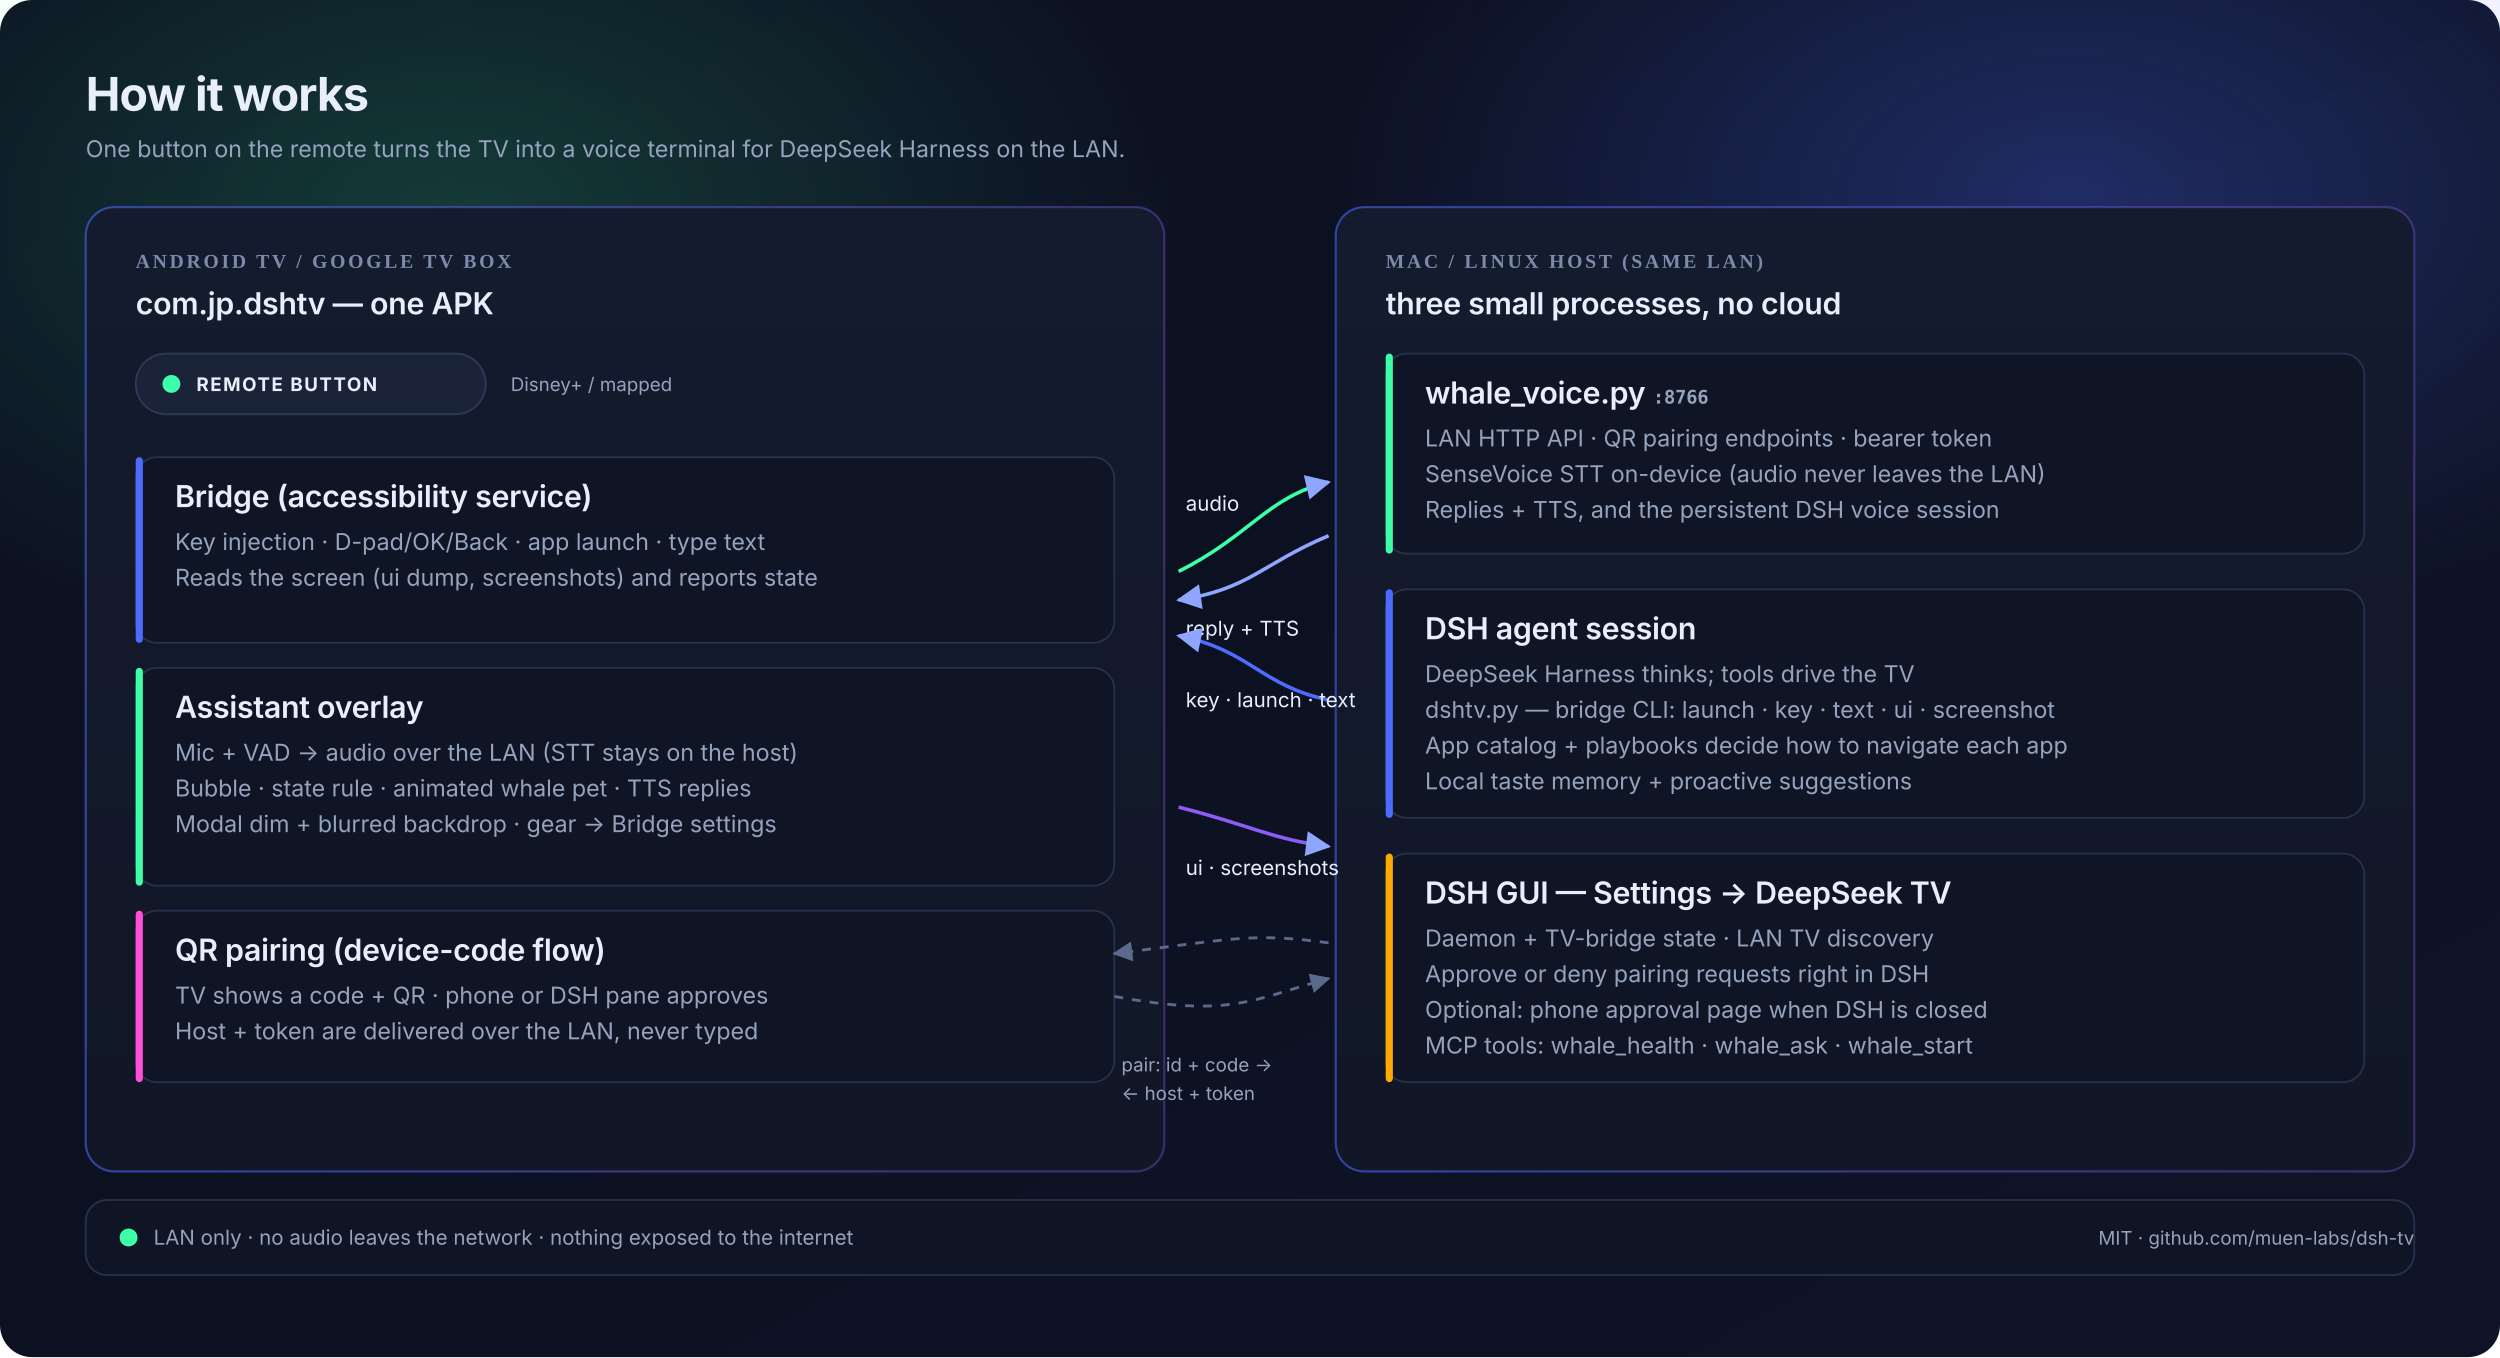
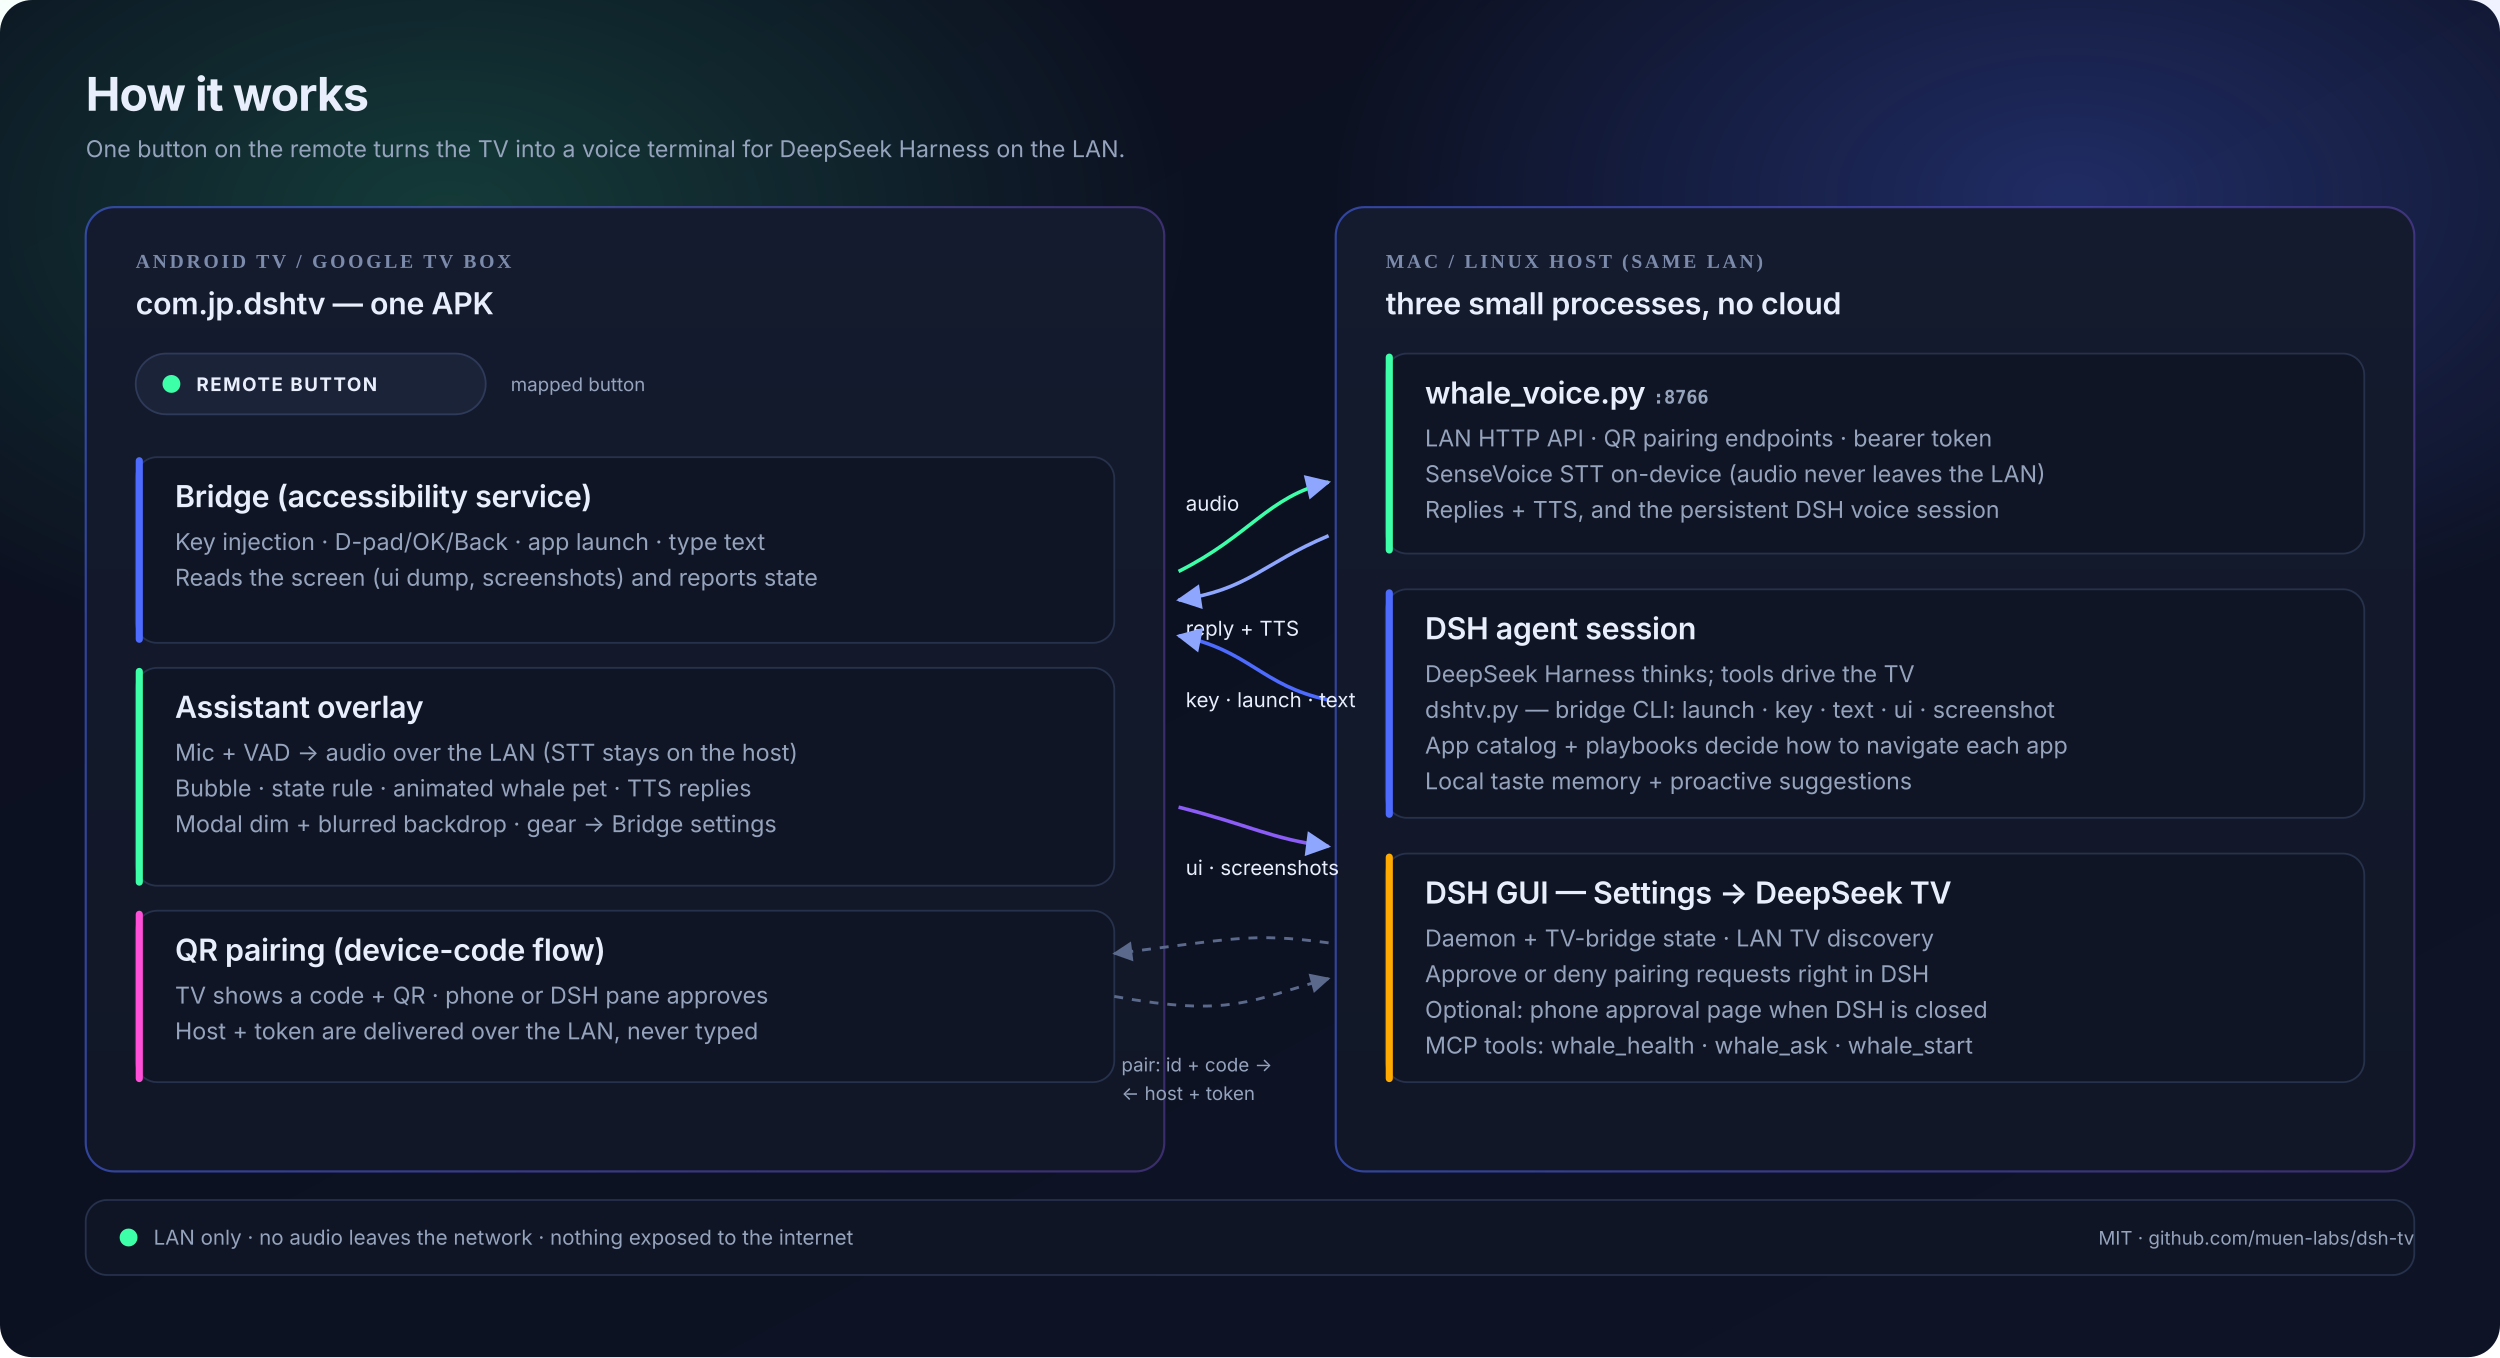
<svg xmlns="http://www.w3.org/2000/svg" width="1400" height="760" viewBox="0 0 1400 760" role="img" aria-label="DeepSeek TV Assistant architecture: an Android TV box talking to a Mac host running the whale daemon, SenseVoice STT and a DSH session; DSH drives the TV through the bridge and answers through the assistant overlay.">
  <defs>
    <linearGradient id="bg" x1="0" y1="0" x2="1" y2="1">
      <stop offset="0" stop-color="#0B0F1F" />
      <stop offset="1" stop-color="#0E1426" />
    </linearGradient>
    <linearGradient id="panel" x1="0" y1="0" x2="0" y2="1">
      <stop offset="0" stop-color="#141B2E" />
      <stop offset="1" stop-color="#111726" />
    </linearGradient>
    <linearGradient id="panelEdge" x1="0" y1="0" x2="1" y2="0">
      <stop offset="0" stop-color="#4D6BFF" stop-opacity=".55" />
      <stop offset="1" stop-color="#8B5CF6" stop-opacity=".35" />
    </linearGradient>
    <radialGradient id="glowA" cx="50%" cy="50%" r="50%">
      <stop offset="0" stop-color="#4D6BFF" stop-opacity=".30" />
      <stop offset="1" stop-color="#4D6BFF" stop-opacity="0" />
    </radialGradient>
    <radialGradient id="glowB" cx="50%" cy="50%" r="50%">
      <stop offset="0" stop-color="#3DFFA8" stop-opacity=".18" />
      <stop offset="1" stop-color="#3DFFA8" stop-opacity="0" />
    </radialGradient>
    <marker id="arrow" viewBox="0 0 10 10" refX="9" refY="5" markerWidth="7" markerHeight="7" orient="auto-start-reverse">
      <path d="M0 0 L10 5 L0 10 z" fill="#8FA6FF" />
    </marker>
    <marker id="arrowDim" viewBox="0 0 10 10" refX="9" refY="5" markerWidth="7" markerHeight="7" orient="auto-start-reverse">
      <path d="M0 0 L10 5 L0 10 z" fill="#5B6A8C" />
    </marker>
    <style>
      .t { font-family: -apple-system, BlinkMacSystemFont, "Segoe UI", Inter, Roboto, sans-serif; fill: #E8EEFB; }
      .muted { fill: #95A3BD; }
      .mono { font-family: ui-monospace, SFMono-Regular, Menlo, monospace; }
      .label { font-size: 11px; letter-spacing: .14em; text-transform: uppercase; font-weight: 700; fill: #7C8BAC; }
      .h1 { font-size: 26px; font-weight: 700; letter-spacing: -.02em; }
      .h2 { font-size: 17px; font-weight: 600; letter-spacing: -.01em; }
      .body { font-size: 13px; }
      .small { font-size: 11.5px; }
      .micro { font-size: 10.5px; }
      .chip { font-size: 10.5px; font-weight: 700; letter-spacing: .08em; }
    </style>
  </defs>
  <rect width="1400" height="760" rx="18" fill="url(#bg)" />
  <ellipse cx="250" cy="120" rx="420" ry="260" fill="url(#glowB)" />
  <ellipse cx="1160" cy="110" rx="420" ry="250" fill="url(#glowA)" />
  <text class="t h1" x="48" y="62">How it works</text>
  <text class="t body muted" x="48" y="88">One button on the remote turns the TV into a voice terminal for DeepSeek Harness on the LAN.</text>
  <rect x="48" y="116" width="604" height="540" rx="16" fill="url(#panel)" stroke="url(#panelEdge)" stroke-width="1.2" />
  <text class="label" x="76" y="150">ANDROID TV / GOOGLE TV BOX</text>
  <text class="t h2" x="76" y="176">com.jp.dshtv — one APK</text>
  <g>
    <rect x="76" y="198" width="196" height="34" rx="17" fill="#1B2338" stroke="#2E3A59" />
    <circle cx="96" cy="215" r="5" fill="#3DFFA8" />
    <text class="t chip" x="110" y="219">REMOTE BUTTON</text>
-     <text class="t micro muted" x="286" y="219">Disney+ / mapped</text>
+     <text class="t micro muted" x="286" y="219">mapped button</text>
  </g>
  <g>
    <rect x="76" y="256" width="548" height="104" rx="12" fill="#0F1524" stroke="#26314C" />
    <rect x="76" y="256" width="4" height="104" rx="2" fill="#4D6BFF" />
    <text class="t h2" x="98" y="284">Bridge (accessibility service)</text>
    <text class="t body muted" x="98" y="308">Key injection · D-pad/OK/Back · app launch · type text</text>
    <text class="t body muted" x="98" y="328">Reads the screen (ui dump, screenshots) and reports state</text>
  </g>
  <g>
    <rect x="76" y="374" width="548" height="122" rx="12" fill="#0F1524" stroke="#26314C" />
    <rect x="76" y="374" width="4" height="122" rx="2" fill="#3DFFA8" />
    <text class="t h2" x="98" y="402">Assistant overlay</text>
    <text class="t body muted" x="98" y="426">Mic + VAD → audio over the LAN (STT stays on the host)</text>
    <text class="t body muted" x="98" y="446">Bubble · state rule · animated whale pet · TTS replies</text>
    <text class="t body muted" x="98" y="466">Modal dim + blurred backdrop · gear → Bridge settings</text>
  </g>
  <g>
    <rect x="76" y="510" width="548" height="96" rx="12" fill="#0F1524" stroke="#26314C" />
    <rect x="76" y="510" width="4" height="96" rx="2" fill="#FF4FD8" />
    <text class="t h2" x="98" y="538">QR pairing (device-code flow)</text>
    <text class="t body muted" x="98" y="562">TV shows a code + QR · phone or DSH pane approves</text>
    <text class="t body muted" x="98" y="582">Host + token are delivered over the LAN, never typed</text>
  </g>
  <rect x="748" y="116" width="604" height="540" rx="16" fill="url(#panel)" stroke="url(#panelEdge)" stroke-width="1.2" />
  <text class="label" x="776" y="150">MAC / LINUX HOST (SAME LAN)</text>
  <text class="t h2" x="776" y="176">three small processes, no cloud</text>
  <g>
    <rect x="776" y="198" width="548" height="112" rx="12" fill="#0F1524" stroke="#26314C" />
    <rect x="776" y="198" width="4" height="112" rx="2" fill="#3DFFA8" />
    <text class="t h2" x="798" y="226">whale_voice.py <tspan class="mono micro muted">:8766</tspan>
    </text>
    <text class="t body muted" x="798" y="250">LAN HTTP API · QR pairing endpoints · bearer token</text>
    <text class="t body muted" x="798" y="270">SenseVoice STT on-device (audio never leaves the LAN)</text>
    <text class="t body muted" x="798" y="290">Replies + TTS, and the persistent DSH voice session</text>
  </g>
  <g>
    <rect x="776" y="330" width="548" height="128" rx="12" fill="#0F1524" stroke="#26314C" />
    <rect x="776" y="330" width="4" height="128" rx="2" fill="#4D6BFF" />
    <text class="t h2" x="798" y="358">DSH agent session</text>
    <text class="t body muted" x="798" y="382">DeepSeek Harness thinks; tools drive the TV</text>
    <text class="t body muted" x="798" y="402">dshtv.py — bridge CLI: launch · key · text · ui · screenshot</text>
    <text class="t body muted" x="798" y="422">App catalog + playbooks decide how to navigate each app</text>
    <text class="t body muted" x="798" y="442">Local taste memory + proactive suggestions</text>
  </g>
  <g>
    <rect x="776" y="478" width="548" height="128" rx="12" fill="#0F1524" stroke="#26314C" />
    <rect x="776" y="478" width="4" height="128" rx="2" fill="#FFAA00" />
    <text class="t h2" x="798" y="506">DSH GUI — Settings → DeepSeek TV</text>
    <text class="t body muted" x="798" y="530">Daemon + TV-bridge state · LAN TV discovery</text>
    <text class="t body muted" x="798" y="550">Approve or deny pairing requests right in DSH</text>
    <text class="t body muted" x="798" y="570">Optional: phone approval page when DSH is closed</text>
    <text class="t body muted" x="798" y="590">MCP tools: whale_health · whale_ask · whale_start</text>
  </g>
  <path d="M 660 320 C 700 300, 710 278, 744 270" fill="none" stroke="#3DFFA8" stroke-width="2" marker-end="url(#arrow)" />
  <text class="t small" x="664" y="286" fill="#3DFFA8">audio</text>
  <path d="M 744 300 C 706 316, 700 330, 660 336" fill="none" stroke="#8FA6FF" stroke-width="2" marker-end="url(#arrow)" />
  <text class="t small" x="664" y="356" fill="#8FA6FF">reply + TTS</text>
  <path d="M 744 392 C 706 384, 700 364, 660 356" fill="none" stroke="#4D6BFF" stroke-width="2" marker-end="url(#arrow)" />
  <text class="t small" x="664" y="396" fill="#8FA6FF">key · launch · text</text>
  <path d="M 660 452 C 700 462, 712 470, 744 474" fill="none" stroke="#8B5CF6" stroke-width="2" marker-end="url(#arrow)" />
  <text class="t small" x="664" y="490" fill="#B79BFF">ui · screenshots</text>
  <path d="M 624 558 C 690 570, 700 560, 744 548" fill="none" stroke="#5B6A8C" stroke-width="1.6" stroke-dasharray="5 5" marker-end="url(#arrowDim)" />
  <path d="M 744 528 C 700 522, 690 526, 624 534" fill="none" stroke="#5B6A8C" stroke-width="1.6" stroke-dasharray="5 5" marker-end="url(#arrowDim)" />
  <text class="t micro muted" x="628" y="600">pair: id + code  →</text>
  <text class="t micro muted" x="628" y="616">←  host + token</text>
  <rect x="48" y="672" width="1304" height="42" rx="12" fill="#0F1524" stroke="#26314C" />
  <circle cx="72" cy="693" r="5" fill="#3DFFA8" />
  <text class="t small muted" x="86" y="697">LAN only · no audio leaves the network · nothing exposed to the internet</text>
  <text class="t micro muted" x="1352" y="697" text-anchor="end">MIT · github.com/muen-labs/dsh-tv</text>
</svg>
